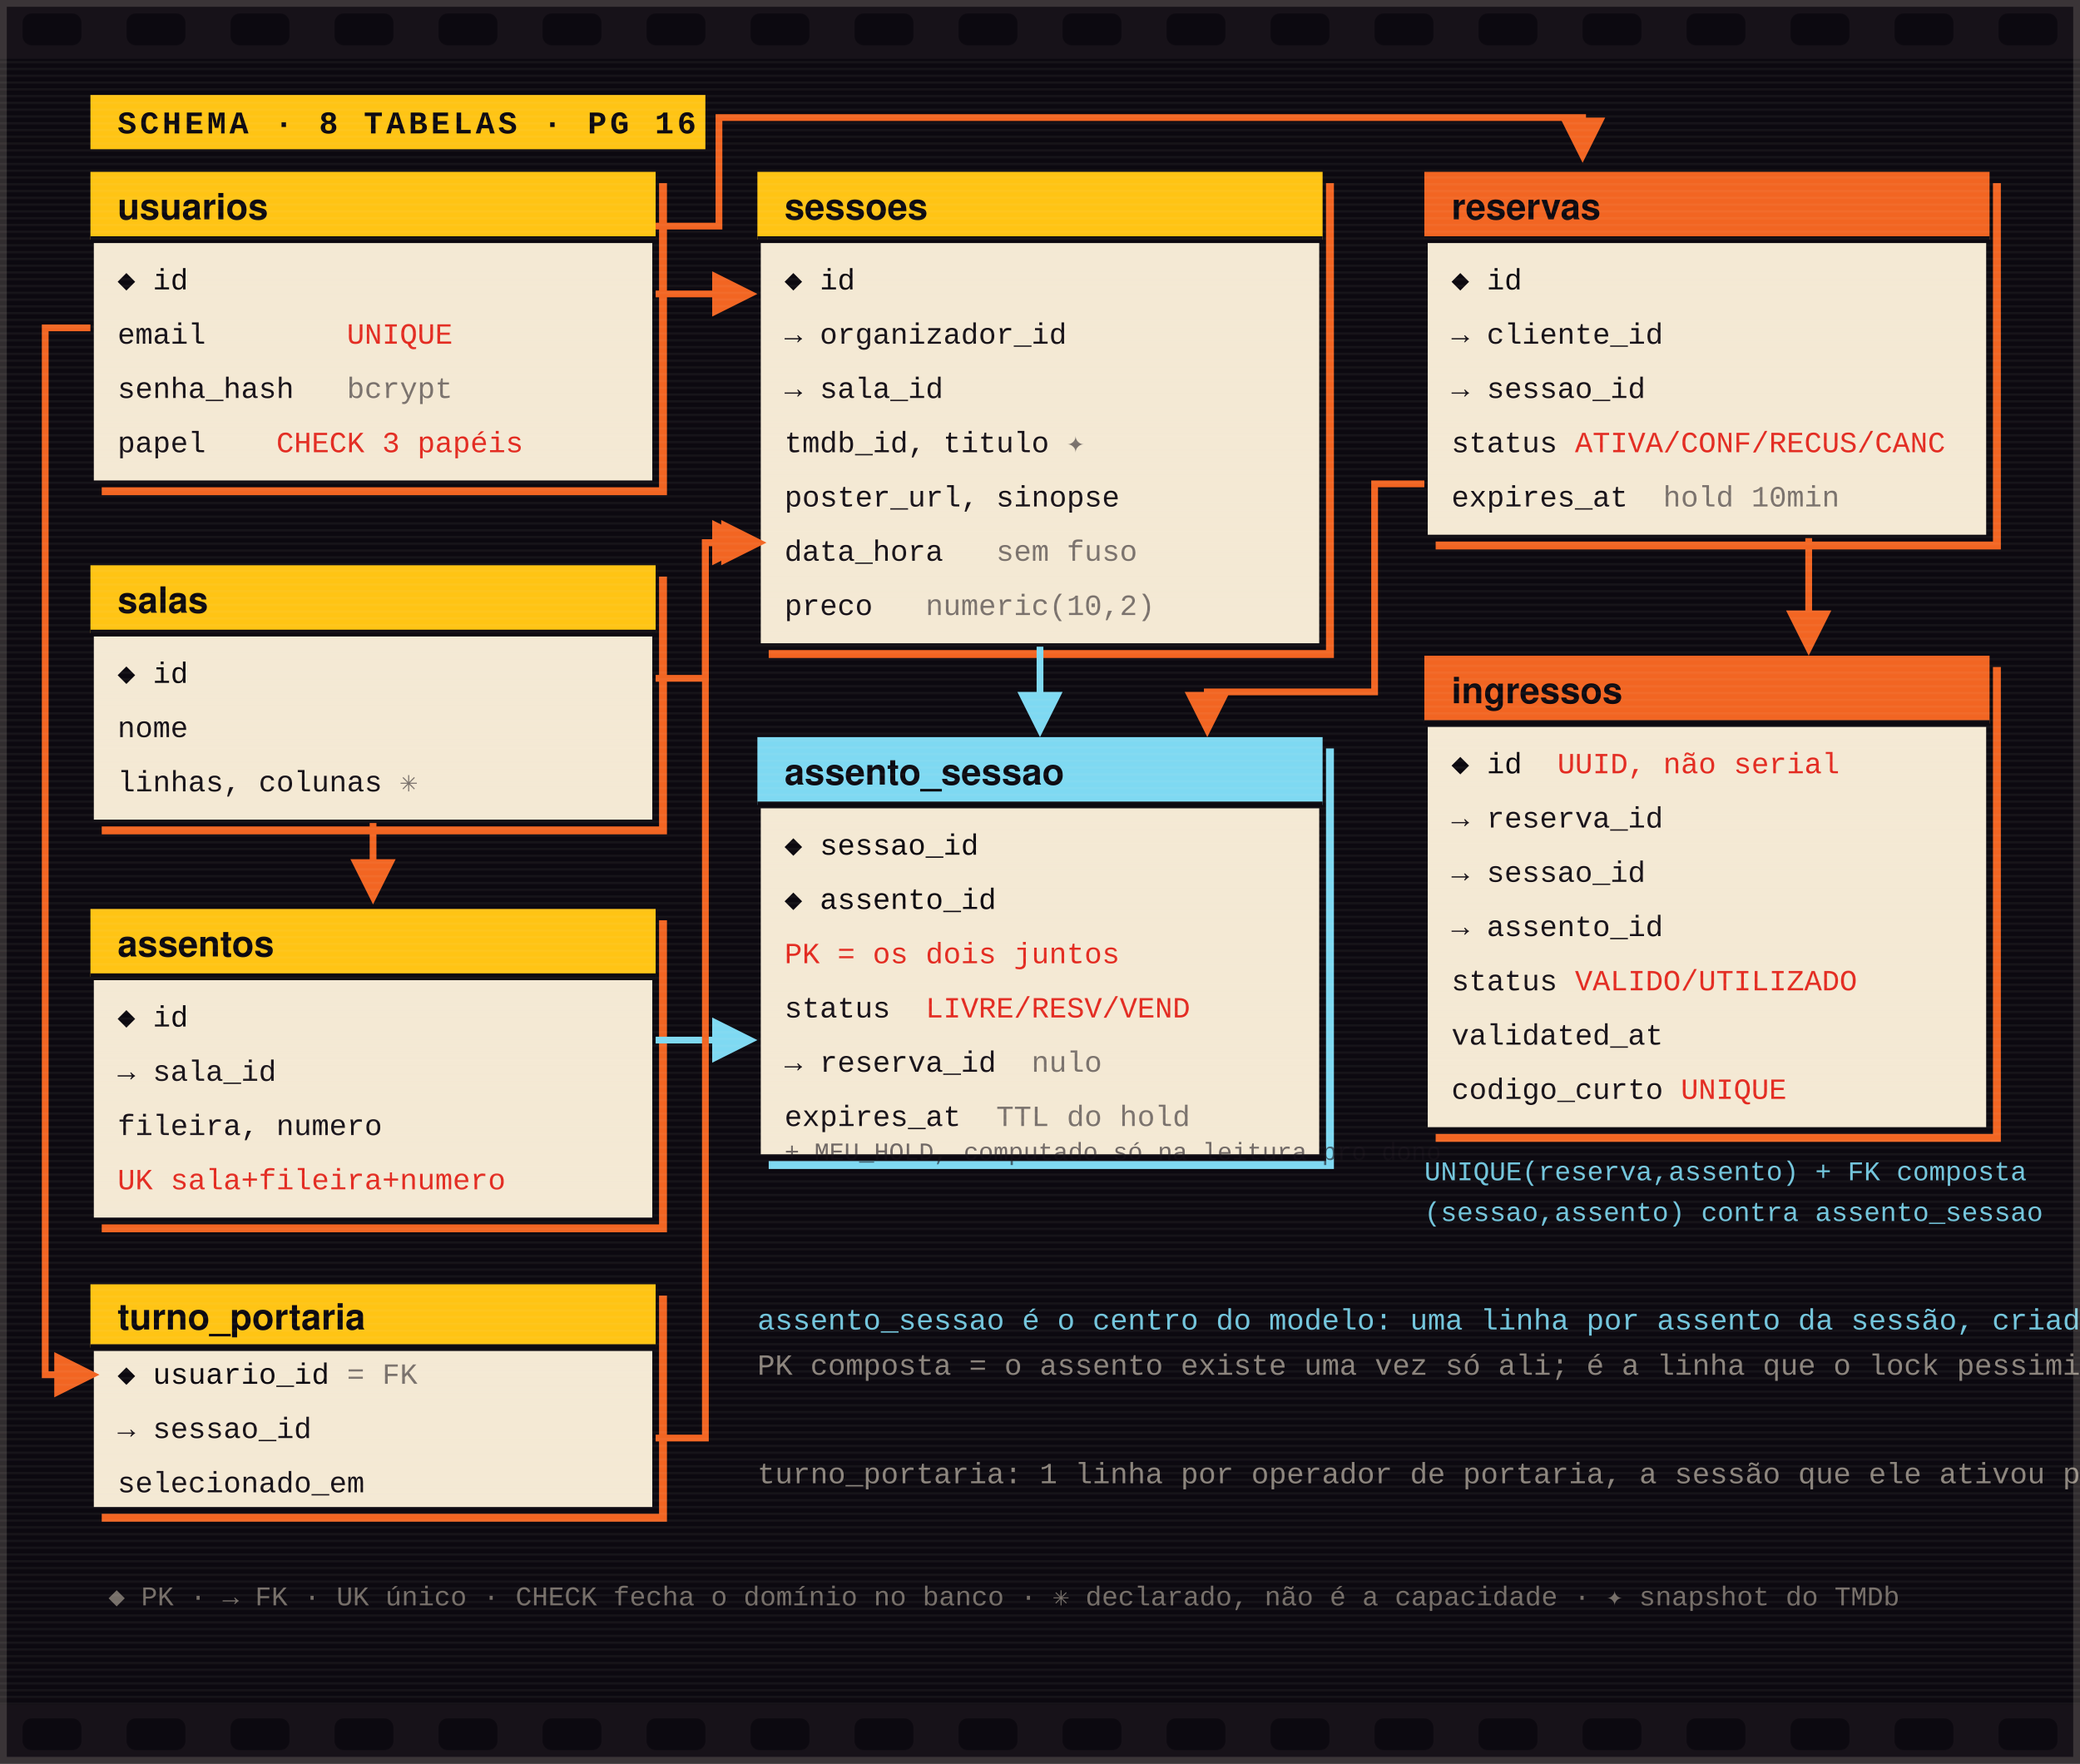
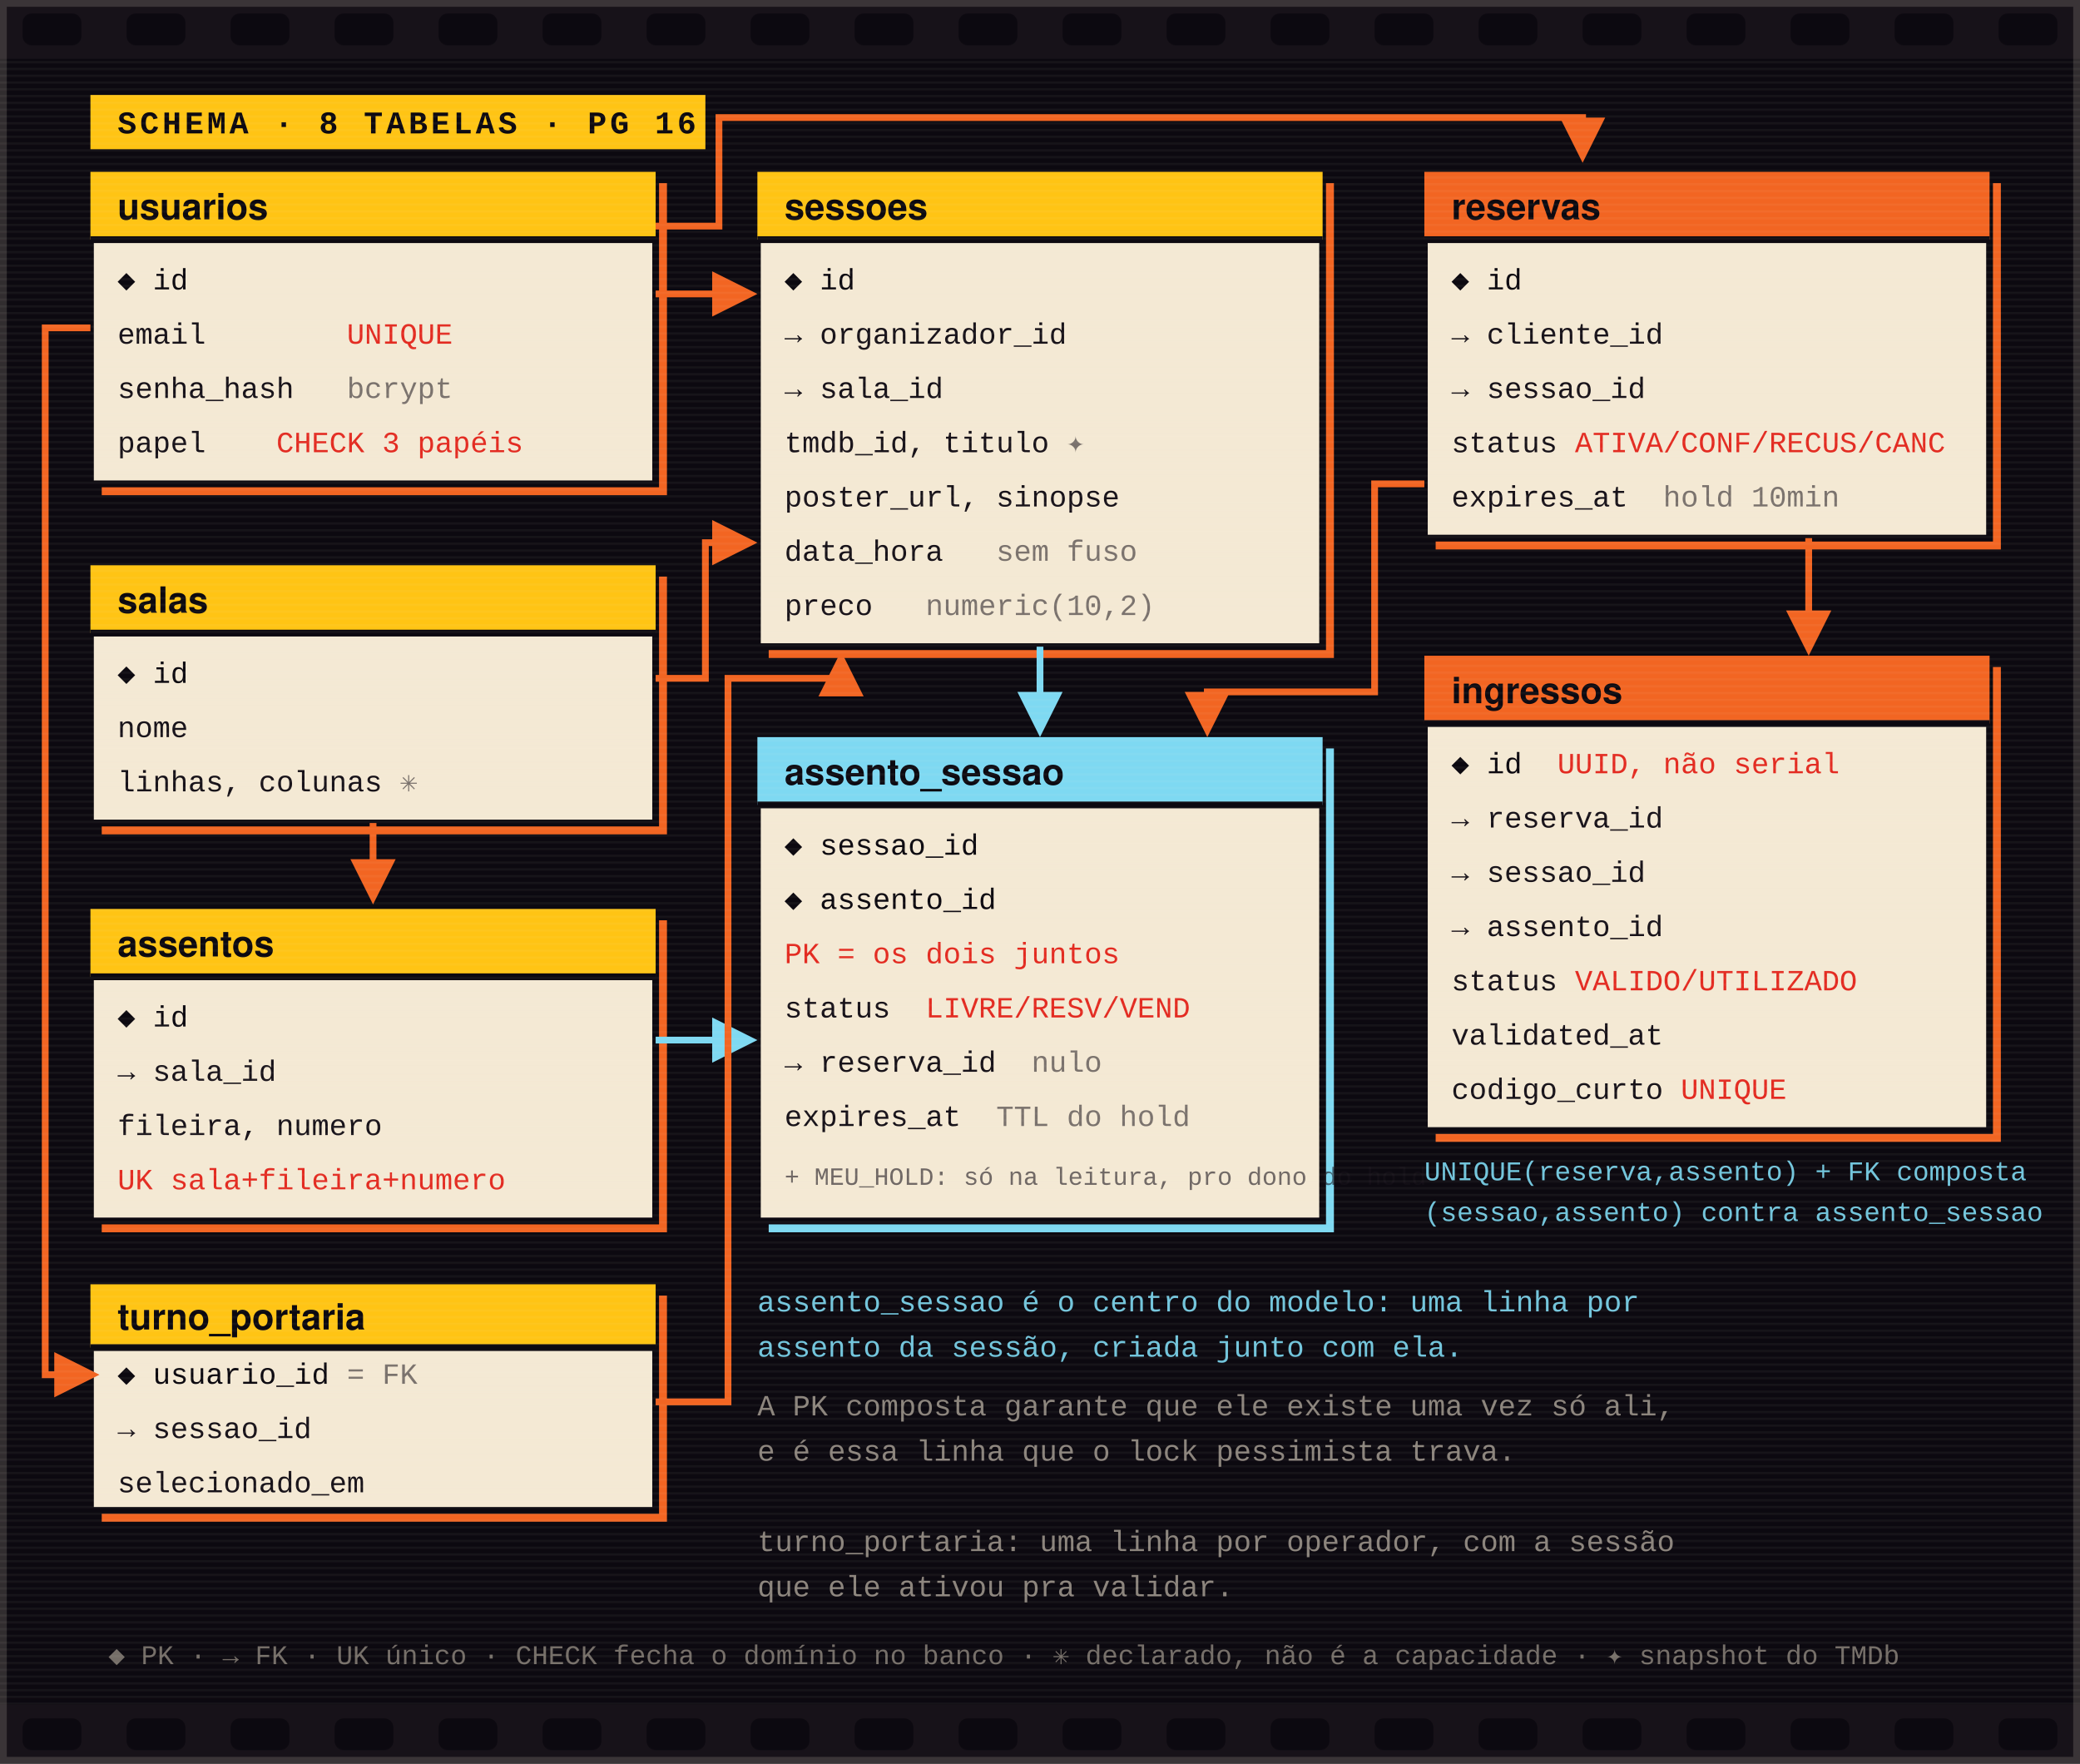
<svg xmlns="http://www.w3.org/2000/svg" viewBox="0 0 920 780" width="920" height="780" role="img" aria-label="Modelo de dados: oito tabelas. usuarios (papel com CHECK de 3 papéis) referencia sessoes como organizador, reservas como cliente e turno_portaria como operador; salas tem assentos e abriga sessoes; assento_sessao tem PK composta de sessao_id e assento_id, status LIVRE/RESERVADO/VENDIDO (mais MEU_HOLD, calculado só na leitura pro dono do hold), reserva_id nulo e expires_at do hold; reservas tem status ATIVA/CONFIRMADA/RECUSADA/CANCELADA e expires_at de 10 minutos; ingressos tem id UUID não sequencial, codigo_curto único, aponta para reserva, sessao e assento, e status VALIDO ou UTILIZADO; turno_portaria guarda a sessão ativa de cada operador de portaria">
  <defs>
    <pattern id="scan" width="4" height="3" patternUnits="userSpaceOnUse">
      <rect width="4" height="1" fill="#F4E9D4" opacity="0.05" />
    </pattern>
    <pattern id="perf" width="46" height="26" patternUnits="userSpaceOnUse">
      <rect x="10" y="6" width="26" height="14" rx="4" fill="#0C0910" />
    </pattern>
    <marker id="fk" viewBox="0 0 12 12" refX="9" refY="6" markerWidth="8" markerHeight="8" orient="auto">
      <path d="M1 1 L11 6 L1 11 z" fill="#F26522" />
    </marker>
    <marker id="fkCiano" viewBox="0 0 12 12" refX="9" refY="6" markerWidth="8" markerHeight="8" orient="auto">
      <path d="M1 1 L11 6 L1 11 z" fill="#7ED9F2" />
    </marker>
  </defs>
  <rect width="920" height="780" fill="#0C0910" />
  <rect x="0" y="0" width="920" height="26" fill="#171219" />
  <rect x="0" y="0" width="920" height="26" fill="url(#perf)" />
  <rect x="0" y="754" width="920" height="26" fill="#171219" />
  <rect x="0" y="754" width="920" height="26" fill="url(#perf)" />
  <rect x="40" y="42" width="272" height="24" fill="#FFC414" />
  <text x="52" y="59" font-family="'Courier New', monospace" font-size="14" font-weight="700" letter-spacing="1.5" fill="#0C0910">SCHEMA · 8 TABELAS · PG 16</text>
  <g font-family="'Courier New', monospace" font-size="13" xml:space="preserve">
    <rect x="45" y="81" width="250" height="138" fill="#F26522" />
    <rect x="40" y="76" width="250" height="138" fill="#F4E9D4" stroke="#0C0910" stroke-width="3" />
    <rect x="40" y="76" width="250" height="30" fill="#FFC414" />
    <line x1="40" y1="106" x2="290" y2="106" stroke="#0C0910" stroke-width="3" />
    <text x="52" y="97" font-family="'Archivo', Helvetica, Arial, sans-serif" font-size="16" font-weight="700" fill="#0C0910">usuarios</text>
    <text x="52" y="128" fill="#0C0910">◆ id</text>
    <text x="52" y="152" fill="#171219">email<tspan fill="#E32B21">        UNIQUE</tspan>
    </text>
    <text x="52" y="176" fill="#171219">senha_hash<tspan fill="#171219" fill-opacity="0.55">   bcrypt</tspan>
    </text>
    <text x="52" y="200" fill="#171219">papel<tspan fill="#E32B21">    CHECK 3 papéis</tspan>
    </text>
  </g>
  <g font-family="'Courier New', monospace" font-size="13" xml:space="preserve">
    <rect x="45" y="255" width="250" height="114" fill="#F26522" />
    <rect x="40" y="250" width="250" height="114" fill="#F4E9D4" stroke="#0C0910" stroke-width="3" />
    <rect x="40" y="250" width="250" height="30" fill="#FFC414" />
    <line x1="40" y1="280" x2="290" y2="280" stroke="#0C0910" stroke-width="3" />
    <text x="52" y="271" font-family="'Archivo', Helvetica, Arial, sans-serif" font-size="16" font-weight="700" fill="#0C0910">salas</text>
    <text x="52" y="302" fill="#0C0910">◆ id</text>
    <text x="52" y="326" fill="#171219">nome</text>
    <text x="52" y="350" fill="#171219">linhas, colunas<tspan fill="#171219" fill-opacity="0.55"> ✳</tspan>
    </text>
  </g>
  <g font-family="'Courier New', monospace" font-size="13" xml:space="preserve">
    <rect x="45" y="407" width="250" height="138" fill="#F26522" />
    <rect x="40" y="402" width="250" height="138" fill="#F4E9D4" stroke="#0C0910" stroke-width="3" />
    <rect x="40" y="402" width="250" height="30" fill="#FFC414" />
    <line x1="40" y1="432" x2="290" y2="432" stroke="#0C0910" stroke-width="3" />
    <text x="52" y="423" font-family="'Archivo', Helvetica, Arial, sans-serif" font-size="16" font-weight="700" fill="#0C0910">assentos</text>
    <text x="52" y="454" fill="#0C0910">◆ id</text>
    <text x="52" y="478" fill="#171219">→ sala_id</text>
    <text x="52" y="502" fill="#171219">fileira, numero</text>
    <text x="52" y="526" fill="#E32B21">UK sala+fileira+numero</text>
  </g>
  <g font-family="'Courier New', monospace" font-size="13" xml:space="preserve">
    <rect x="45" y="573" width="250" height="100" fill="#F26522" />
    <rect x="40" y="568" width="250" height="100" fill="#F4E9D4" stroke="#0C0910" stroke-width="3" />
    <rect x="40" y="568" width="250" height="28" fill="#FFC414" />
    <line x1="40" y1="596" x2="290" y2="596" stroke="#0C0910" stroke-width="3" />
    <text x="52" y="588" font-family="'Archivo', Helvetica, Arial, sans-serif" font-size="16" font-weight="700" fill="#0C0910">turno_portaria</text>
    <text x="52" y="612" fill="#0C0910">◆ usuario_id<tspan fill="#171219" fill-opacity="0.55"> = FK</tspan>
    </text>
    <text x="52" y="636" fill="#171219">→ sessao_id</text>
    <text x="52" y="660" fill="#171219">selecionado_em</text>
  </g>
  <g font-family="'Courier New', monospace" font-size="13" xml:space="preserve">
    <rect x="340" y="81" width="250" height="210" fill="#F26522" />
    <rect x="335" y="76" width="250" height="210" fill="#F4E9D4" stroke="#0C0910" stroke-width="3" />
    <rect x="335" y="76" width="250" height="30" fill="#FFC414" />
    <line x1="335" y1="106" x2="585" y2="106" stroke="#0C0910" stroke-width="3" />
    <text x="347" y="97" font-family="'Archivo', Helvetica, Arial, sans-serif" font-size="16" font-weight="700" fill="#0C0910">sessoes</text>
    <text x="347" y="128" fill="#0C0910">◆ id</text>
    <text x="347" y="152" fill="#171219">→ organizador_id</text>
    <text x="347" y="176" fill="#171219">→ sala_id</text>
    <text x="347" y="200" fill="#171219">tmdb_id, titulo<tspan fill="#171219" fill-opacity="0.55"> ✦</tspan>
    </text>
    <text x="347" y="224" fill="#171219">poster_url, sinopse</text>
    <text x="347" y="248" fill="#171219">data_hora<tspan fill="#171219" fill-opacity="0.55">   sem fuso</tspan>
    </text>
    <text x="347" y="272" fill="#171219">preco<tspan fill="#171219" fill-opacity="0.55">   numeric(10,2)</tspan>
    </text>
  </g>
  <g font-family="'Courier New', monospace" font-size="13" xml:space="preserve">
-     <rect x="340" y="331" width="250" height="186" fill="#7ED9F2" />
-     <rect x="335" y="326" width="250" height="186" fill="#F4E9D4" stroke="#0C0910" stroke-width="3" />
+     <rect x="340" y="331" width="250" height="214" fill="#7ED9F2" />
+     <rect x="335" y="326" width="250" height="214" fill="#F4E9D4" stroke="#0C0910" stroke-width="3" />
    <rect x="335" y="326" width="250" height="30" fill="#7ED9F2" />
    <line x1="335" y1="356" x2="585" y2="356" stroke="#0C0910" stroke-width="3" />
    <text x="347" y="347" font-family="'Archivo', Helvetica, Arial, sans-serif" font-size="16" font-weight="700" fill="#0C0910">assento_sessao</text>
    <text x="347" y="378" fill="#0C0910">◆ sessao_id</text>
    <text x="347" y="402" fill="#0C0910">◆ assento_id</text>
    <text x="347" y="426" fill="#E32B21">PK = os dois juntos</text>
    <text x="347" y="450" fill="#171219">status<tspan fill="#E32B21">  LIVRE/RESV/VEND</tspan>
    </text>
-     <text x="347" y="513" font-family="'Courier New', monospace" font-size="11" fill="#171219" fill-opacity="0.6">+ MEU_HOLD, computado só na leitura pro dono</text>
+     <text x="347" y="524" font-family="'Courier New', monospace" font-size="11" fill="#171219" fill-opacity="0.6">+ MEU_HOLD: só na leitura, pro dono do hold</text>
    <text x="347" y="474" fill="#171219">→ reserva_id<tspan fill="#171219" fill-opacity="0.55">  nulo</tspan>
    </text>
    <text x="347" y="498" fill="#171219">expires_at<tspan fill="#171219" fill-opacity="0.55">  TTL do hold</tspan>
    </text>
  </g>
  <g font-family="'Courier New', monospace" font-size="13" xml:space="preserve">
    <rect x="635" y="81" width="250" height="162" fill="#F26522" />
    <rect x="630" y="76" width="250" height="162" fill="#F4E9D4" stroke="#0C0910" stroke-width="3" />
    <rect x="630" y="76" width="250" height="30" fill="#F26522" />
    <line x1="630" y1="106" x2="880" y2="106" stroke="#0C0910" stroke-width="3" />
    <text x="642" y="97" font-family="'Archivo', Helvetica, Arial, sans-serif" font-size="16" font-weight="700" fill="#0C0910">reservas</text>
    <text x="642" y="128" fill="#0C0910">◆ id</text>
    <text x="642" y="152" fill="#171219">→ cliente_id</text>
    <text x="642" y="176" fill="#171219">→ sessao_id</text>
    <text x="642" y="200" fill="#171219">status<tspan fill="#E32B21"> ATIVA/CONF/RECUS/CANC</tspan>
    </text>
    <text x="642" y="224" fill="#171219">expires_at<tspan fill="#171219" fill-opacity="0.55">  hold 10min</tspan>
    </text>
  </g>
  <g font-family="'Courier New', monospace" font-size="13" xml:space="preserve">
    <rect x="635" y="295" width="250" height="210" fill="#F26522" />
    <rect x="630" y="290" width="250" height="210" fill="#F4E9D4" stroke="#0C0910" stroke-width="3" />
    <rect x="630" y="290" width="250" height="30" fill="#F26522" />
    <line x1="630" y1="320" x2="880" y2="320" stroke="#0C0910" stroke-width="3" />
    <text x="642" y="311" font-family="'Archivo', Helvetica, Arial, sans-serif" font-size="16" font-weight="700" fill="#0C0910">ingressos</text>
    <text x="642" y="342" fill="#0C0910">◆ id<tspan fill="#E32B21">  UUID, não serial</tspan>
    </text>
    <text x="642" y="366" fill="#171219">→ reserva_id</text>
    <text x="642" y="390" fill="#171219">→ sessao_id</text>
    <text x="642" y="414" fill="#171219">→ assento_id</text>
    <text x="642" y="438" fill="#171219">status<tspan fill="#E32B21"> VALIDO/UTILIZADO</tspan>
    </text>
    <text x="642" y="462" fill="#171219">validated_at</text>
    <text x="642" y="486" fill="#171219">codigo_curto<tspan fill="#E32B21"> UNIQUE</tspan>
    </text>
  </g>
  <text x="630" y="522" font-family="'Courier New', monospace" font-size="12" fill="#7ED9F2" fill-opacity="0.9">UNIQUE(reserva,assento) + FK composta</text>
  <text x="630" y="540" font-family="'Courier New', monospace" font-size="12" fill="#7ED9F2" fill-opacity="0.9">(sessao,assento) contra assento_sessao</text>
  <path d="M290 130 H331" fill="none" stroke="#F26522" stroke-width="3" marker-end="url(#fk)" />
  <path d="M290 100 H318 V52 H700 V68" fill="none" stroke="#F26522" stroke-width="3" marker-end="url(#fk)" />
  <path d="M165 364 V396" fill="none" stroke="#F26522" stroke-width="3" marker-end="url(#fk)" />
  <path d="M290 300 H312 V240 H331" fill="none" stroke="#F26522" stroke-width="3" marker-end="url(#fk)" />
  <path d="M290 460 H331" fill="none" stroke="#7ED9F2" stroke-width="3" marker-end="url(#fkCiano)" />
  <path d="M460 286 V322" fill="none" stroke="#7ED9F2" stroke-width="3" marker-end="url(#fkCiano)" />
  <path d="M630 214 H608 V306 H534 V322" fill="none" stroke="#F26522" stroke-width="3" marker-end="url(#fk)" />
  <path d="M800 238 V286" fill="none" stroke="#F26522" stroke-width="3" marker-end="url(#fk)" />
  <path d="M40 145 H20 V608 H40" fill="none" stroke="#F26522" stroke-width="3" marker-end="url(#fk)" />
-   <path d="M290 636 H312 V240 H335" fill="none" stroke="#F26522" stroke-width="3" marker-end="url(#fk)" />
-   <text x="335" y="588" font-family="'Courier New', monospace" font-size="13" fill="#7ED9F2" fill-opacity="0.9">assento_sessao é o centro do modelo: uma linha por assento da sessão, criada junto com ela.</text>
-   <text x="335" y="608" font-family="'Courier New', monospace" font-size="13" fill="#F4E9D4" fill-opacity="0.55">PK composta = o assento existe uma vez só ali; é a linha que o lock pessimista trava.</text>
-   <text x="335" y="656" font-family="'Courier New', monospace" font-size="13" fill="#F4E9D4" fill-opacity="0.55">turno_portaria: 1 linha por operador de portaria, a sessão que ele ativou pra validar.</text>
-   <text x="48" y="710" font-family="'Courier New', monospace" font-size="12" fill="#F4E9D4" fill-opacity="0.45">◆ PK  ·  → FK  ·  UK único  ·  CHECK fecha o domínio no banco  ·  ✳ declarado, não é a capacidade  ·  ✦ snapshot do TMDb</text>
+   <path d="M290 620 H322 V300 H372 V292" fill="none" stroke="#F26522" stroke-width="3" marker-end="url(#fk)" />
+   <text x="335" y="580" font-family="'Courier New', monospace" font-size="13" fill="#7ED9F2" fill-opacity="0.9">assento_sessao é o centro do modelo: uma linha por</text>
+   <text x="335" y="600" font-family="'Courier New', monospace" font-size="13" fill="#7ED9F2" fill-opacity="0.9">assento da sessão, criada junto com ela.</text>
+   <text x="335" y="626" font-family="'Courier New', monospace" font-size="13" fill="#F4E9D4" fill-opacity="0.55">A PK composta garante que ele existe uma vez só ali,</text>
+   <text x="335" y="646" font-family="'Courier New', monospace" font-size="13" fill="#F4E9D4" fill-opacity="0.55">e é essa linha que o lock pessimista trava.</text>
+   <text x="335" y="686" font-family="'Courier New', monospace" font-size="13" fill="#F4E9D4" fill-opacity="0.55">turno_portaria: uma linha por operador, com a sessão</text>
+   <text x="335" y="706" font-family="'Courier New', monospace" font-size="13" fill="#F4E9D4" fill-opacity="0.55">que ele ativou pra validar.</text>
+   <text x="48" y="736" font-family="'Courier New', monospace" font-size="12" fill="#F4E9D4" fill-opacity="0.45">◆ PK  ·  → FK  ·  UK único  ·  CHECK fecha o domínio no banco  ·  ✳ declarado, não é a capacidade  ·  ✦ snapshot do TMDb</text>
  <rect x="0" y="26" width="920" height="728" fill="url(#scan)" />
  <rect x="1.5" y="1.5" width="917" height="777" fill="none" stroke="#F4E9D4" stroke-opacity="0.16" stroke-width="3" />
</svg>
